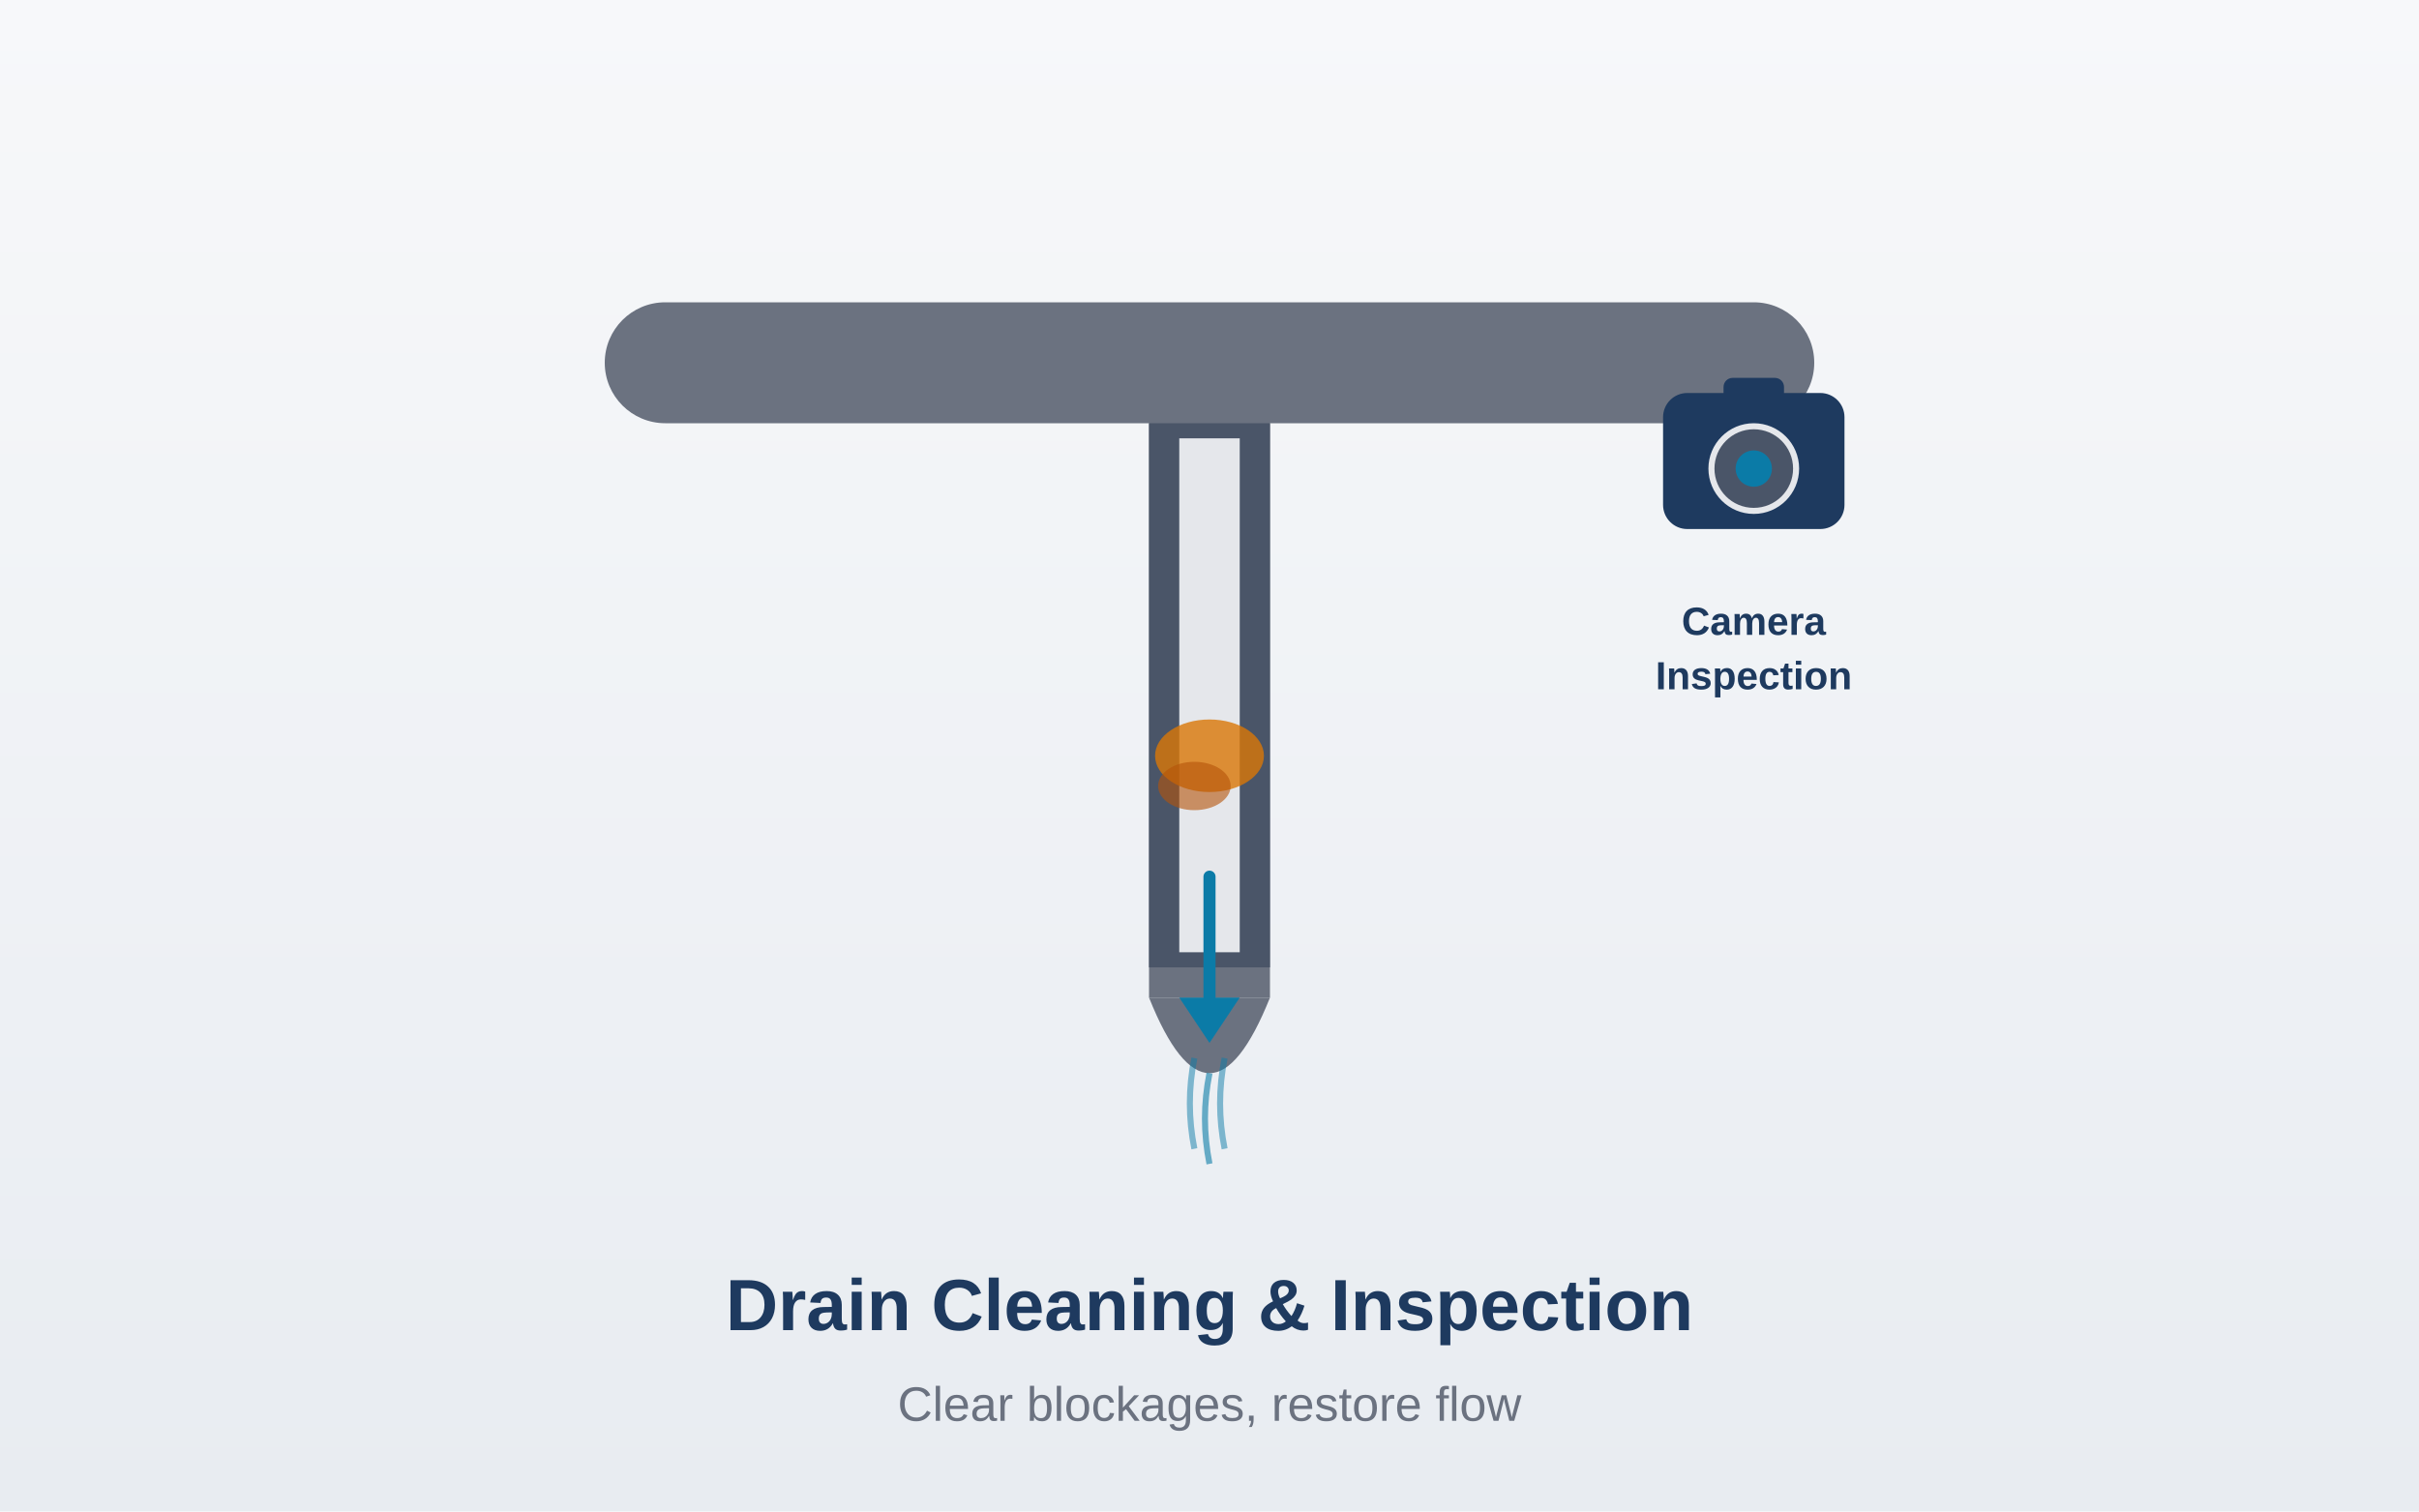
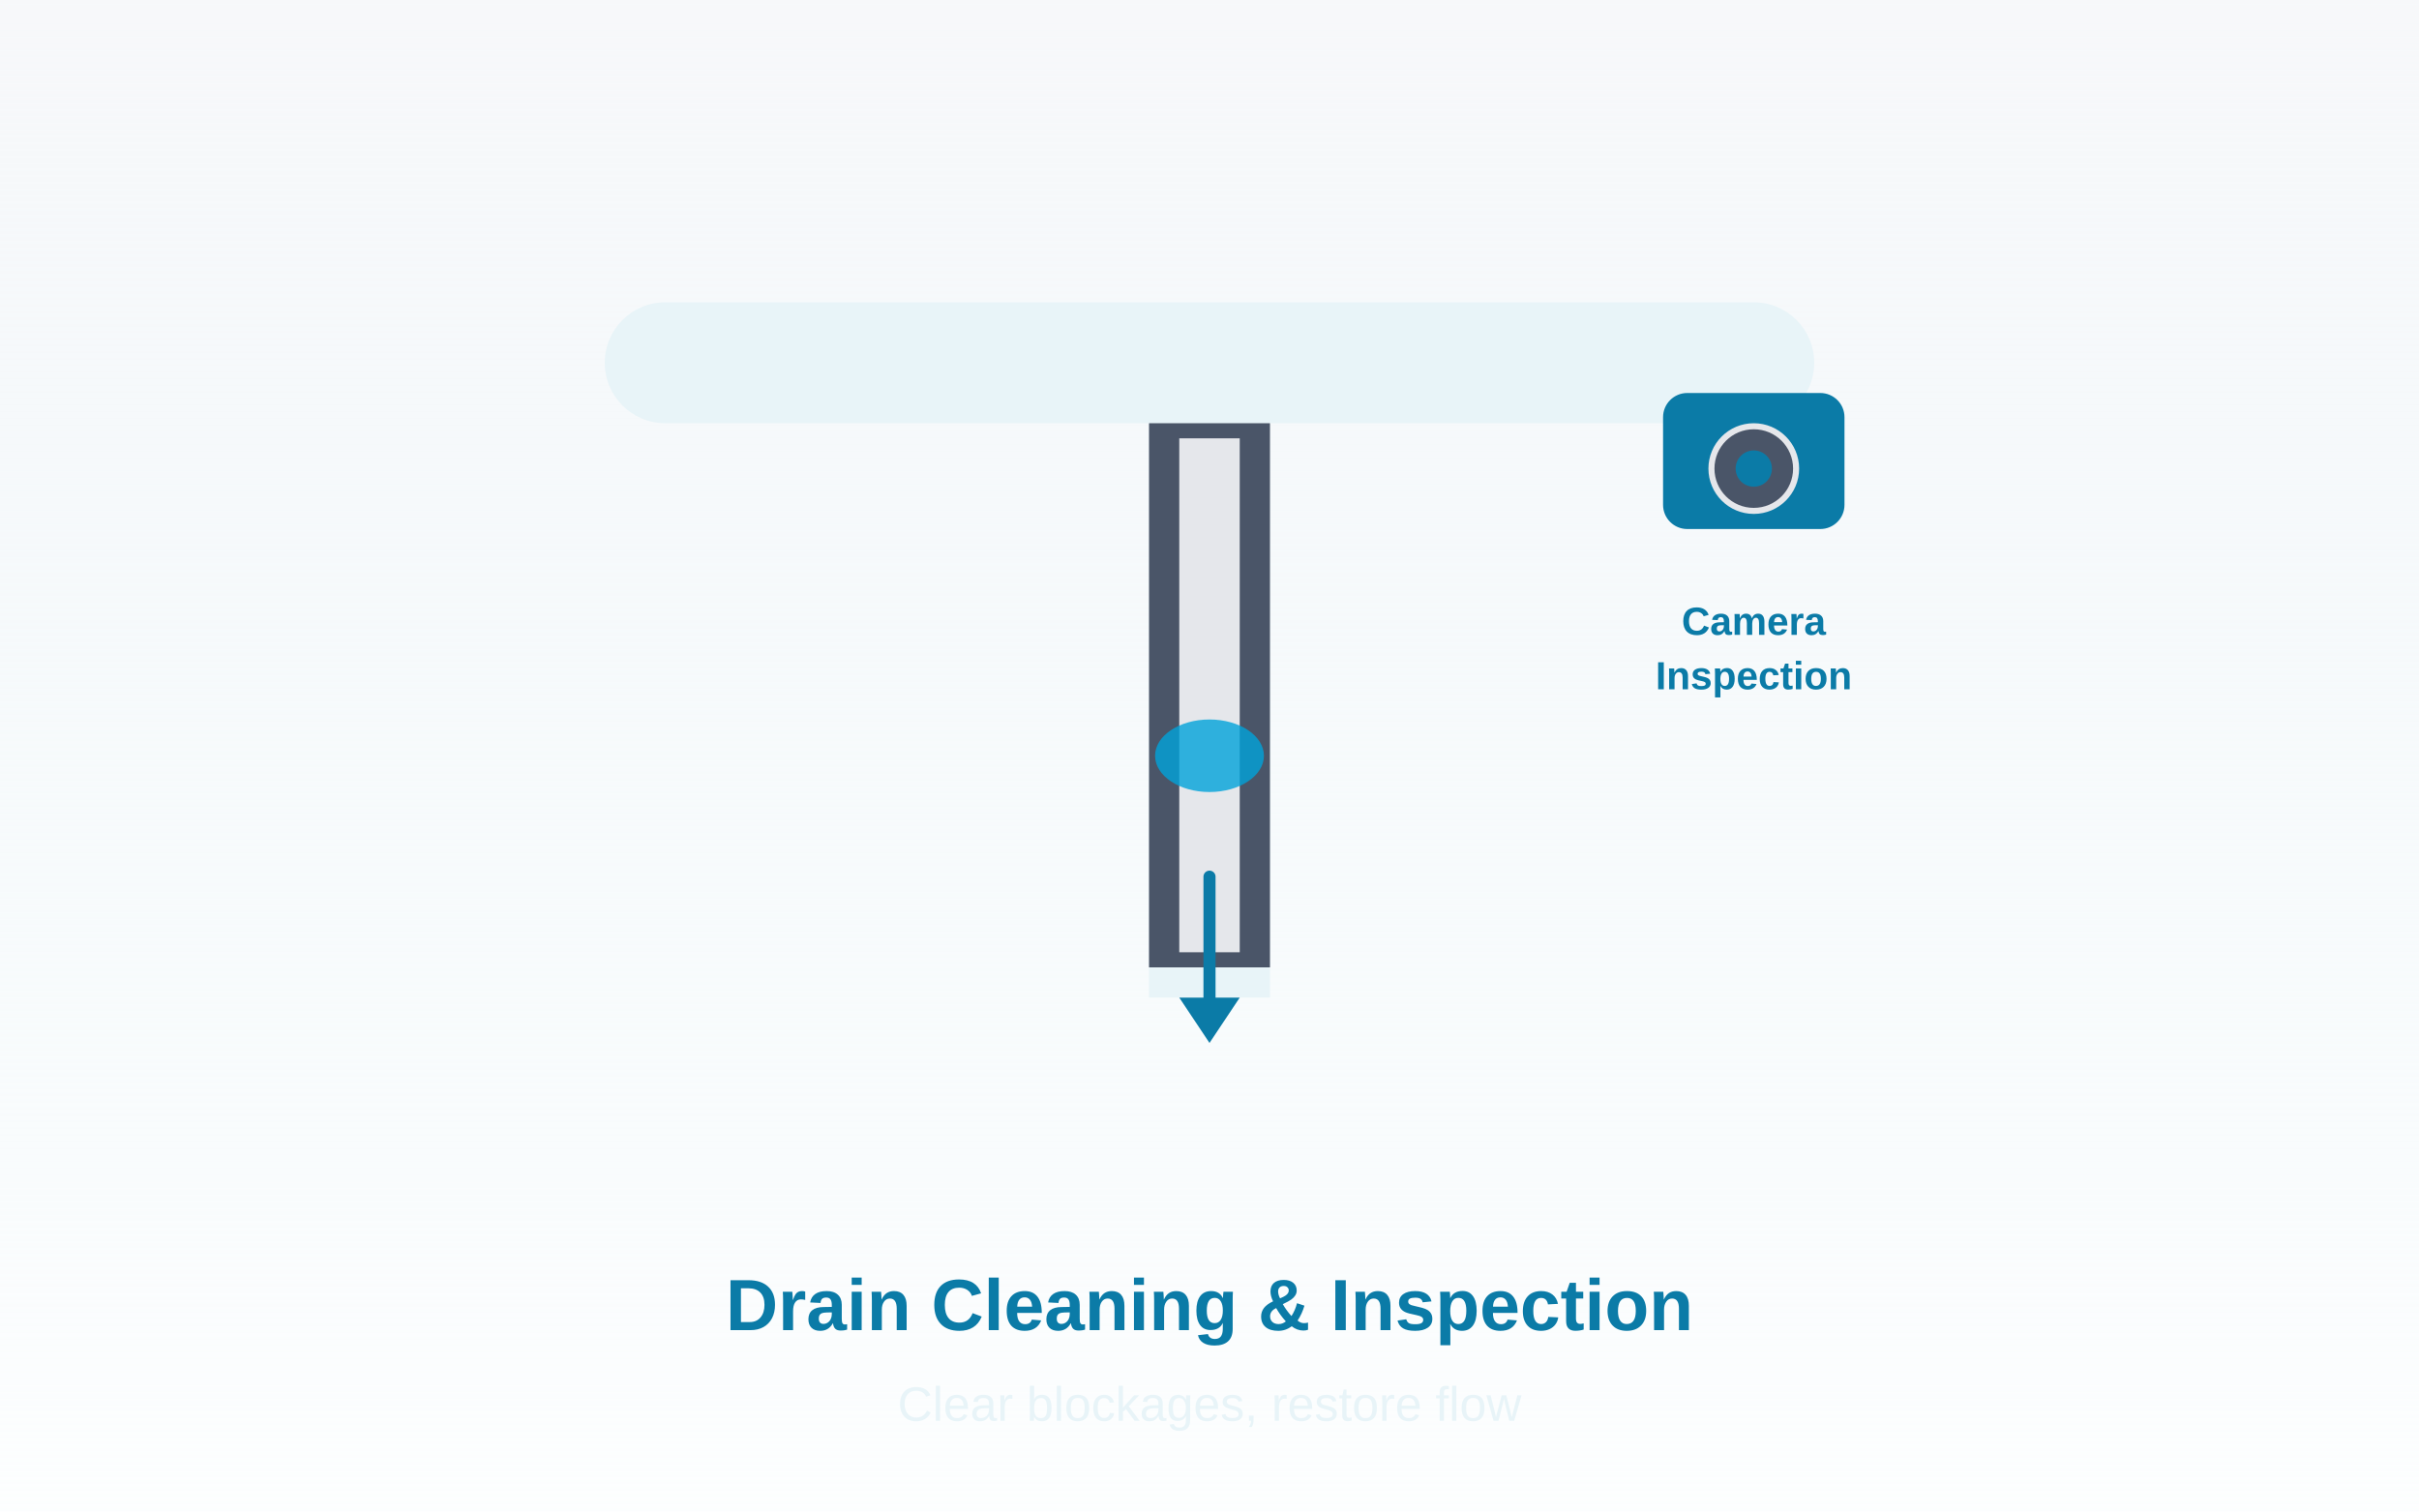
<svg xmlns="http://www.w3.org/2000/svg" viewBox="0 0 800 500" width="800" height="500">
  <defs>
    <linearGradient id="bg3" x1="0" y1="0" x2="0" y2="1">
      <stop offset="0%" stop-color="#f7f8fa" />
-       <stop offset="100%" stop-color="#e8ecf1" />
+       <stop offset="100%" stop-color="#E8F4F8" stop-opacity="0.1" />
    </linearGradient>
  </defs>
  <rect width="800" height="500" fill="url(#bg3)" />
-   <rect x="200" y="100" width="400" height="40" rx="20" fill="#6b7280" />
-   <rect x="380" y="130" width="40" height="200" fill="#6b7280" />
-   <path d="M380 330 Q400 380 420 330" fill="#6b7280" />
-   <rect x="380" y="140" width="40" height="180" rx="0" fill="#4a5568" />
+   <rect x="200" y="100" width="400" height="40" rx="20" fill="#E8F4F8" />
+   <rect x="380" y="130" width="40" height="200" fill="#E8F4F8" />
+   <rect x="380" y="140" width="40" height="180" fill="#4a5568" />
  <rect x="390" y="145" width="20" height="170" fill="#e5e7eb" />
-   <ellipse cx="400" cy="250" rx="18" ry="12" fill="#d97706" opacity="0.8" />
-   <ellipse cx="395" cy="260" rx="12" ry="8" fill="#b45309" opacity="0.6" />
+   <ellipse cx="400" cy="250" rx="18" ry="12" fill="#00A3D9" opacity="0.8" />
  <path d="M400 290 L400 340" stroke="#0B7BA7" stroke-width="4" stroke-linecap="round" />
  <path d="M390 330 L400 345 L410 330" fill="#0B7BA7" />
-   <path d="M395 350 Q392 365 395 380" stroke="#0B7BA7" stroke-width="2" fill="none" opacity="0.5" />
-   <path d="M400 355 Q397 370 400 385" stroke="#0B7BA7" stroke-width="2" fill="none" opacity="0.6" />
-   <path d="M405 350 Q402 365 405 380" stroke="#0B7BA7" stroke-width="2" fill="none" opacity="0.5" />
  <g transform="translate(580, 150)">
-     <rect x="-30" y="-20" width="60" height="45" rx="8" fill="#1e3a5f" />
+     <rect x="-30" y="-20" width="60" height="45" rx="8" fill="#0B7BA7" />
    <circle cx="0" cy="5" r="14" fill="#4a5568" stroke="#e5e7eb" stroke-width="2" />
    <circle cx="0" cy="5" r="6" fill="#0B7BA7" />
-     <rect x="-10" y="-25" width="20" height="8" rx="3" fill="#1e3a5f" />
  </g>
-   <text x="580" y="210" text-anchor="middle" font-family="Arial" font-size="13" fill="#1e3a5f" font-weight="600">Camera</text>
-   <text x="580" y="228" text-anchor="middle" font-family="Arial" font-size="13" fill="#1e3a5f" font-weight="600">Inspection</text>
-   <text x="400" y="440" text-anchor="middle" font-family="Arial, sans-serif" font-size="24" font-weight="700" fill="#1e3a5f">Drain Cleaning &amp; Inspection</text>
-   <text x="400" y="470" text-anchor="middle" font-family="Arial, sans-serif" font-size="16" fill="#6b7280">Clear blockages, restore flow</text>
+   <text x="580" y="210" text-anchor="middle" font-family="Arial" font-size="13" fill="#0B7BA7" font-weight="600">Camera</text>
+   <text x="580" y="228" text-anchor="middle" font-family="Arial" font-size="13" fill="#0B7BA7" font-weight="600">Inspection</text>
+   <text x="400" y="440" text-anchor="middle" font-family="Arial, sans-serif" font-size="24" font-weight="700" fill="#0B7BA7">Drain Cleaning &amp; Inspection</text>
+   <text x="400" y="470" text-anchor="middle" font-family="Arial, sans-serif" font-size="16" fill="#E8F4F8">Clear blockages, restore flow</text>
</svg>
